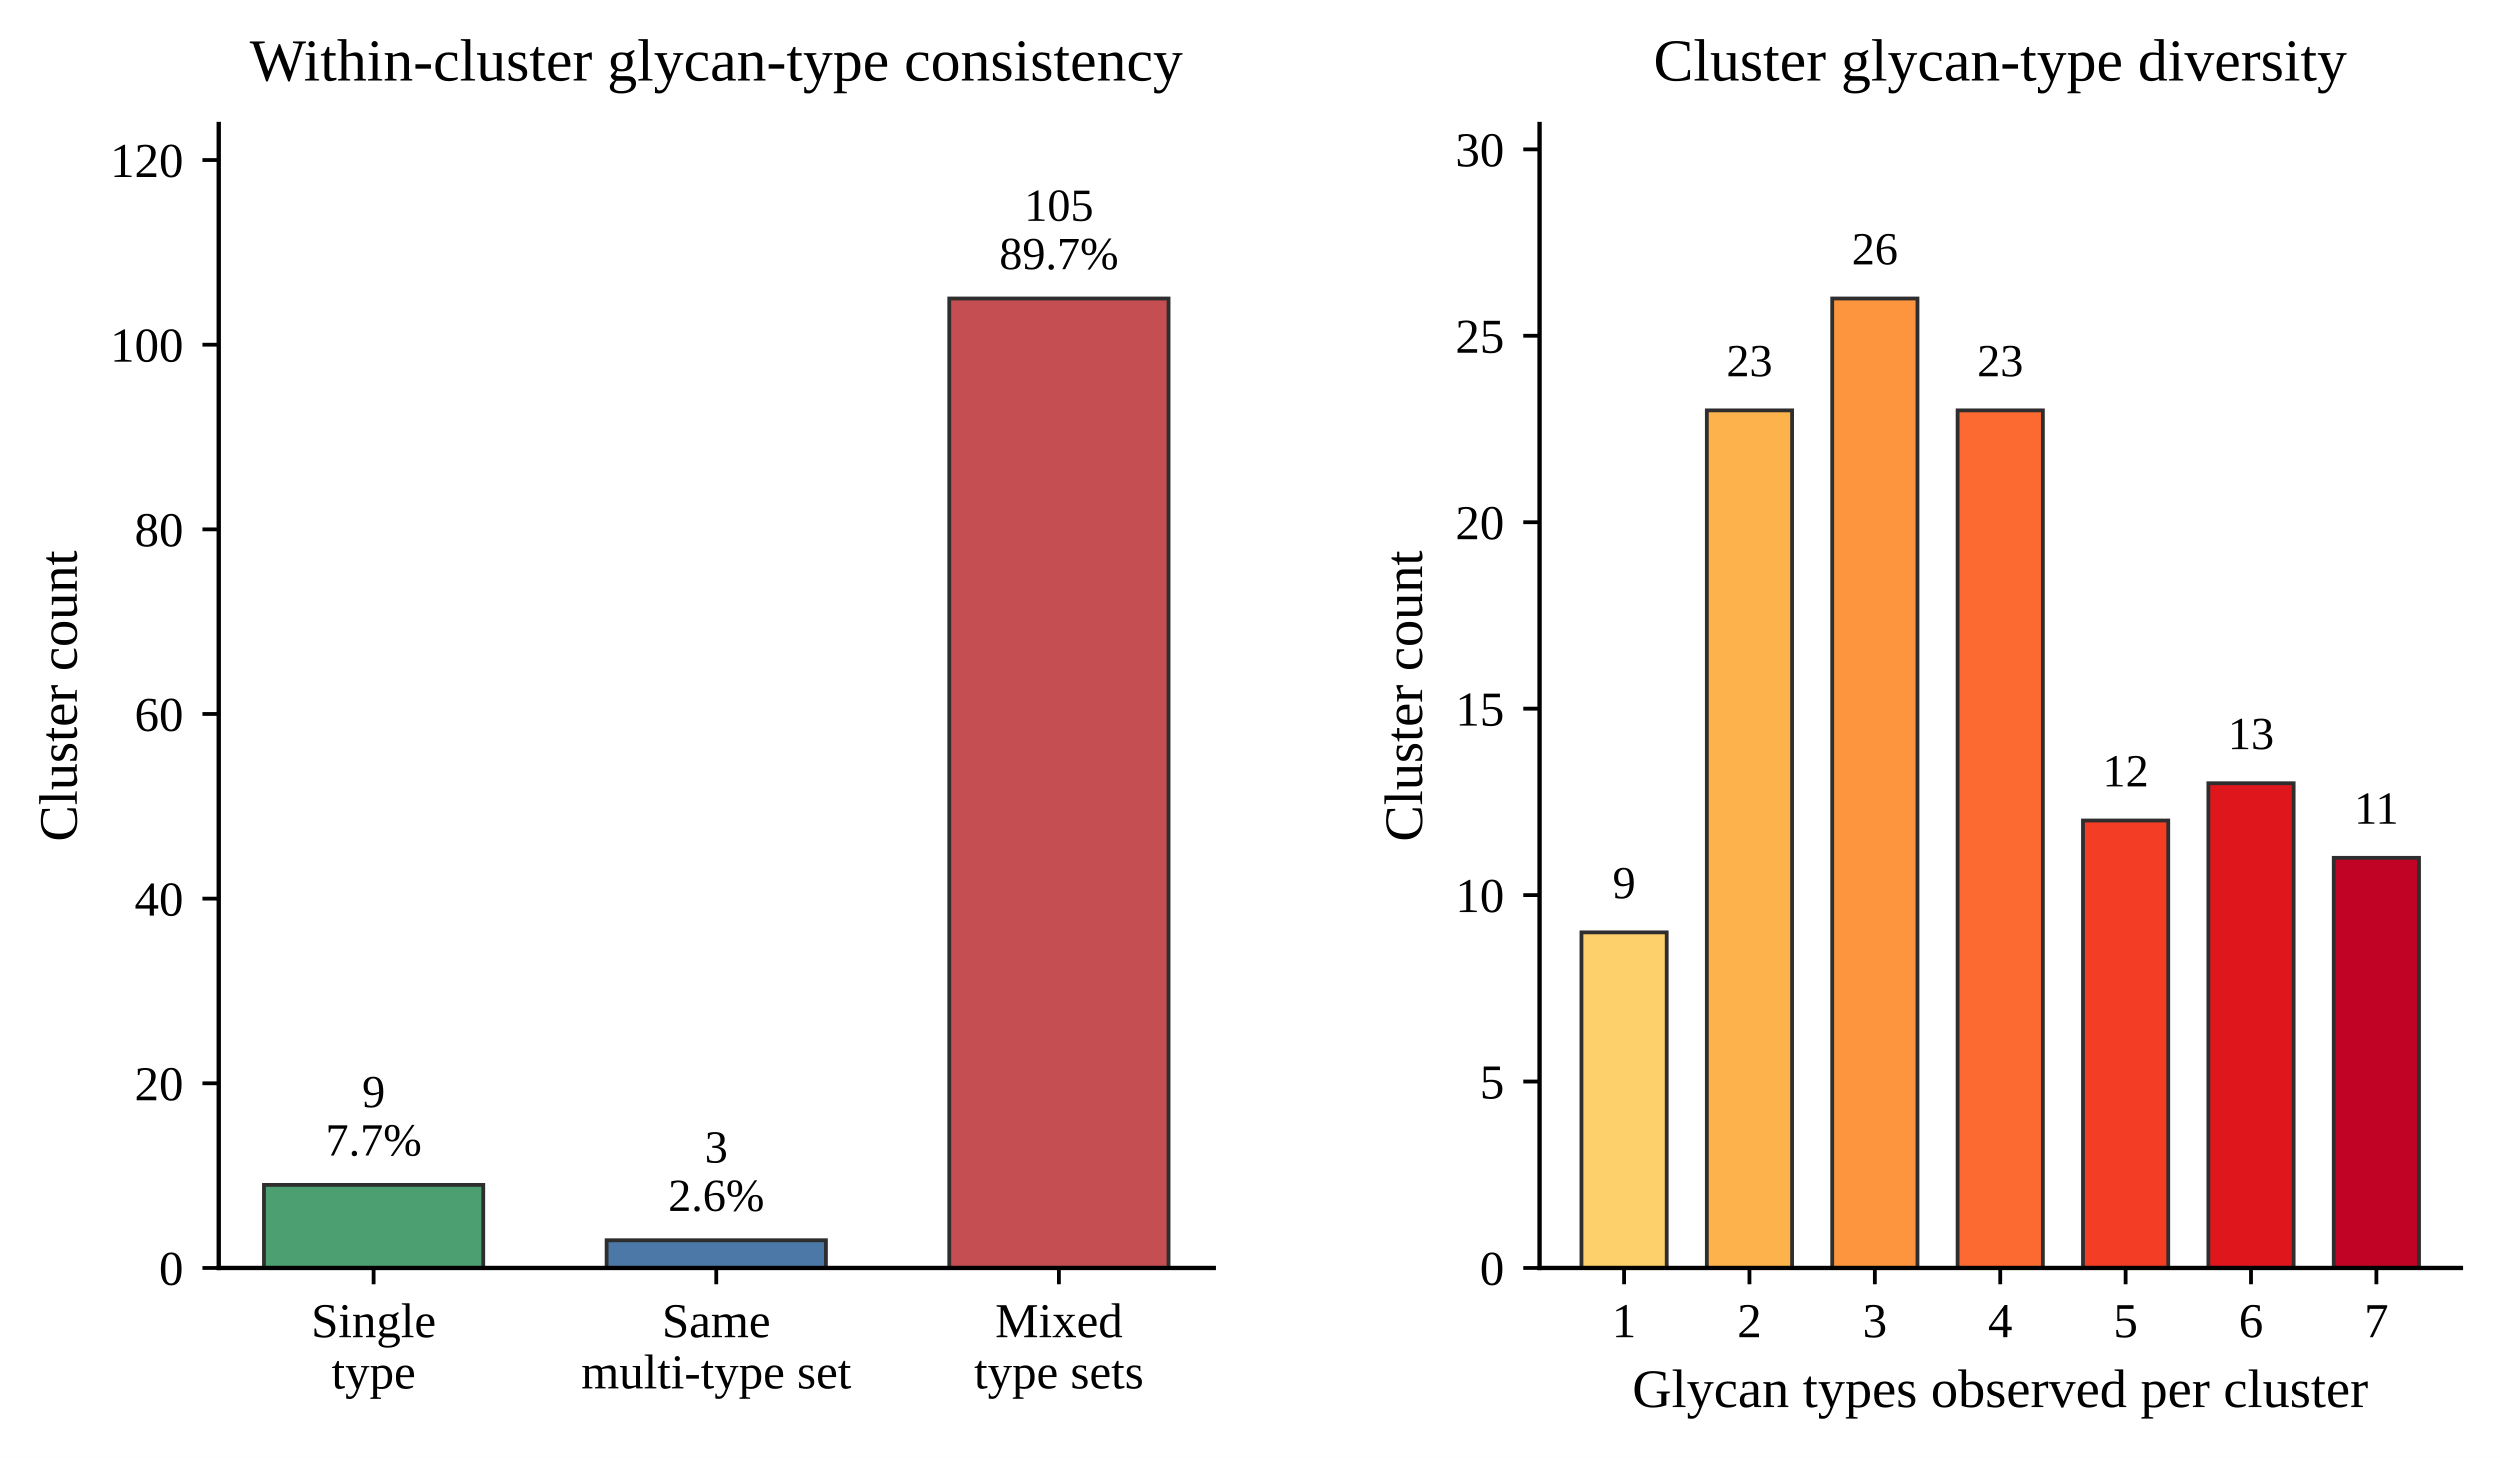
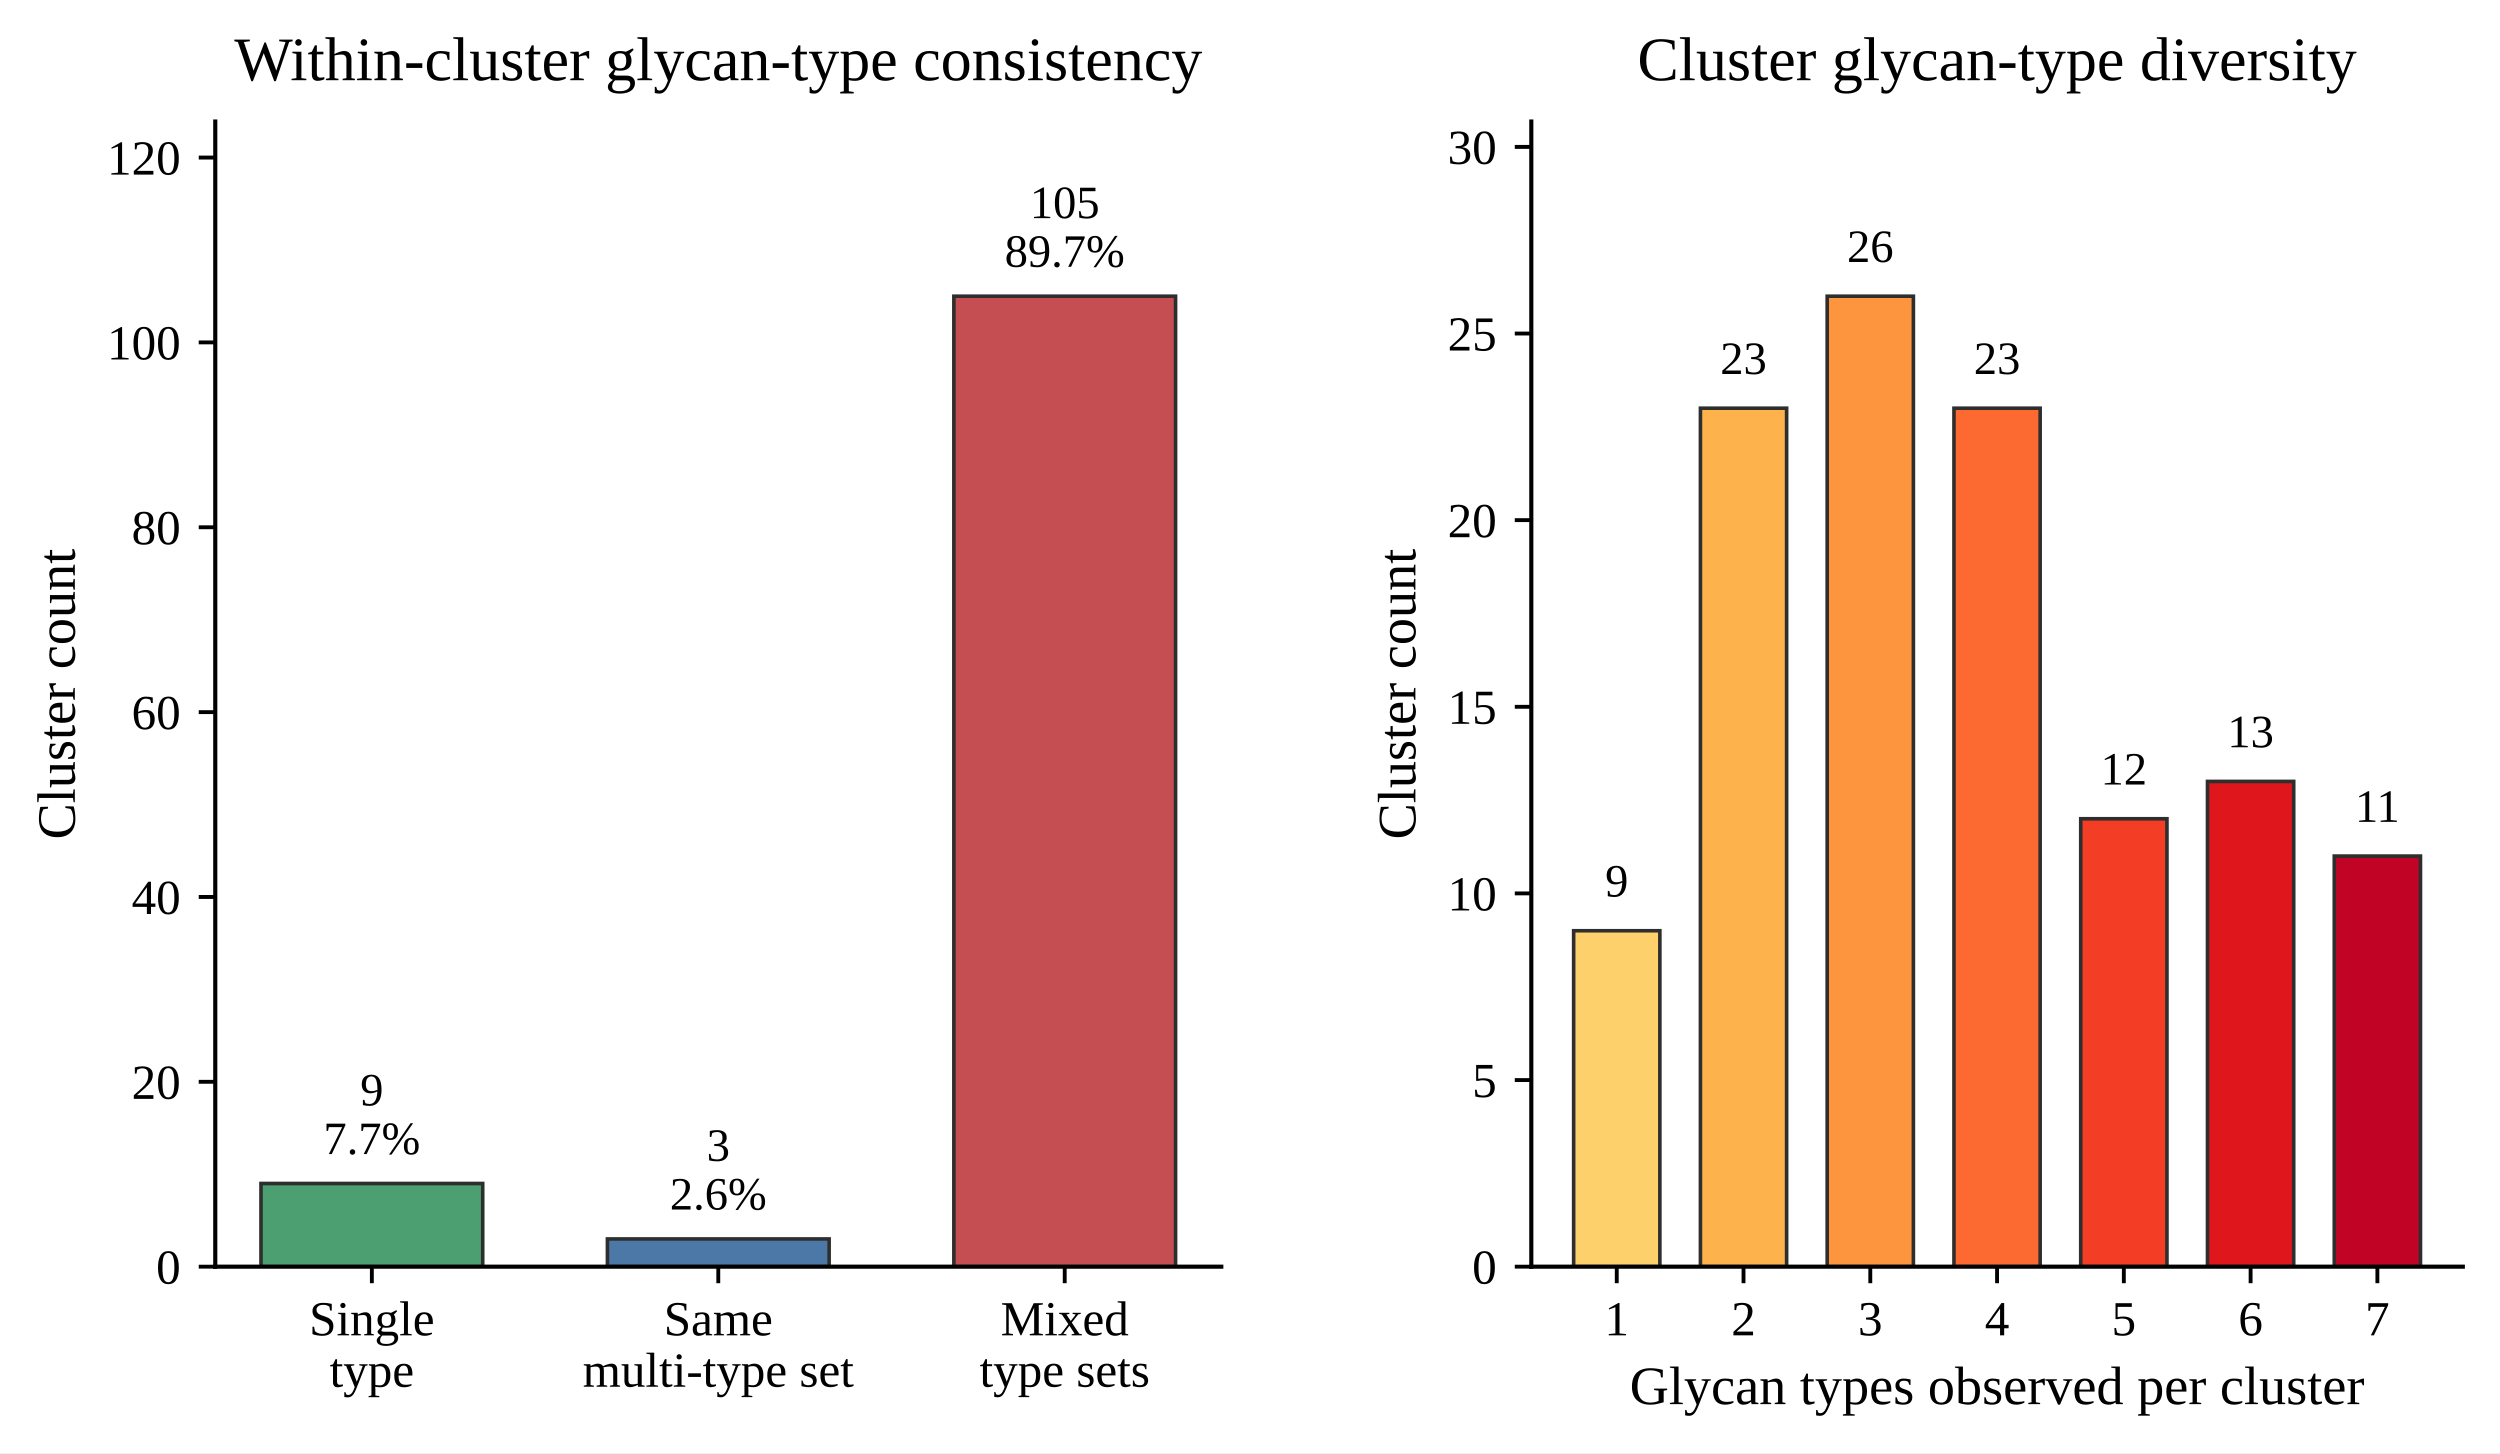
- <svg xmlns="http://www.w3.org/2000/svg" xmlns:xlink="http://www.w3.org/1999/xlink" width="460.403pt" height="268.486pt" viewBox="0 0 460.403 268.486" version="1.1">
+ <svg xmlns="http://www.w3.org/2000/svg" xmlns:xlink="http://www.w3.org/1999/xlink" width="484.127pt" height="281.378pt" viewBox="0 0 484.127 281.378" version="1.1">
  <defs>
    <style type="text/css">*{stroke-linejoin: round; stroke-linecap: butt}</style>
  </defs>
  <g id="figure_1">
    <g id="patch_1">
-       <path d="M 0 268.486  L 460.403 268.486  L 460.403 0  L 0 0  z " style="fill: #ffffff" />
+       <path d="M 0 281.378  L 484.127 281.378  L 484.127 0  L 0 0  z " style="fill: #ffffff" />
    </g>
    <g id="axes_1">
      <g id="patch_2">
-         <path d="M 40.283 233.51  L 223.531 233.51  L 223.531 22.838  L 40.283 22.838  z " style="fill: #ffffff" />
+         <path d="M 41.687 245.292  L 236.506 245.292  L 236.506 23.532  L 41.687 23.532  z " style="fill: #ffffff" />
      </g>
      <g id="patch_3">
-         <path d="M 48.612 233.51  L 88.998 233.51  L 88.998 218.207  L 48.612 218.207  z " clip-path="url(#pbabe2a9c8f)" style="fill: #4c9f70; stroke: #2e2e2e; stroke-width: 0.7; stroke-linejoin: miter" />
+         <path d="M 50.542 245.292  L 93.478 245.292  L 93.478 229.184  L 50.542 229.184  z " clip-path="url(#p5d4f24b4f4)" style="fill: #4c9f70; stroke: #2e2e2e; stroke-width: 0.7; stroke-linejoin: miter" />
      </g>
      <g id="patch_4">
-         <path d="M 111.714 233.51  L 152.1 233.51  L 152.1 228.409  L 111.714 228.409  z " clip-path="url(#pbabe2a9c8f)" style="fill: #4c78a8; stroke: #2e2e2e; stroke-width: 0.7; stroke-linejoin: miter" />
+         <path d="M 117.629 245.292  L 160.564 245.292  L 160.564 239.923  L 117.629 239.923  z " clip-path="url(#p5d4f24b4f4)" style="fill: #4c78a8; stroke: #2e2e2e; stroke-width: 0.7; stroke-linejoin: miter" />
      </g>
      <g id="patch_5">
-         <path d="M 174.817 233.51  L 215.202 233.51  L 215.202 54.975  L 174.817 54.975  z " clip-path="url(#pbabe2a9c8f)" style="fill: #c44e52; stroke: #2e2e2e; stroke-width: 0.7; stroke-linejoin: miter" />
+         <path d="M 184.715 245.292  L 227.651 245.292  L 227.651 57.36  L 184.715 57.36  z " clip-path="url(#p5d4f24b4f4)" style="fill: #c44e52; stroke: #2e2e2e; stroke-width: 0.7; stroke-linejoin: miter" />
      </g>
      <g id="matplotlib.axis_1">
        <g id="xtick_1">
          <g id="line2d_1">
            <defs>
-               <path id="m9e9a7224aa" d="M 0 0  L 0 3  " style="stroke: #000000; stroke-width: 0.7" />
+               <path id="m9c1e63a41b" d="M 0 0  L 0 3.2  " style="stroke: #000000; stroke-width: 0.75" />
            </defs>
            <g>
-               <use xlink:href="#m9e9a7224aa" x="68.805" y="233.51" style="stroke: #000000; stroke-width: 0.7" />
+               <use xlink:href="#m9c1e63a41b" x="72.01" y="245.292" style="stroke: #000000; stroke-width: 0.75" />
            </g>
          </g>
          <g id="text_1">
-             <text style="font-size: 9px; font-family: 'Times New Roman'" transform="translate(57.30465 246.2595)">Single</text>
-             <text style="font-size: 9px; font-family: 'Times New Roman'" transform="translate(61.05723 255.7008)">type</text>
+             <text style="font-size: 9.5px; font-family: 'Times New Roman'" transform="translate(59.8708 258.5891)">Single</text>
+             <text style="font-size: 9.5px; font-family: 'Times New Roman'" transform="translate(63.83185 268.5549)">type</text>
          </g>
        </g>
        <g id="xtick_2">
          <g id="line2d_2">
            <g>
-               <use xlink:href="#m9e9a7224aa" x="131.907" y="233.51" style="stroke: #000000; stroke-width: 0.7" />
+               <use xlink:href="#m9c1e63a41b" x="139.096" y="245.292" style="stroke: #000000; stroke-width: 0.75" />
            </g>
          </g>
          <g id="text_2">
-             <text style="font-size: 9px; font-family: 'Times New Roman'" transform="translate(121.9093 246.2595)">Same</text>
-             <text style="font-size: 9px; font-family: 'Times New Roman'" transform="translate(107.0361 255.6839)">multi-type set</text>
+             <text style="font-size: 9.5px; font-family: 'Times New Roman'" transform="translate(128.5433 258.5891)">Same</text>
+             <text style="font-size: 9.5px; font-family: 'Times New Roman'" transform="translate(112.8438 268.537)">multi-type set</text>
          </g>
        </g>
        <g id="xtick_3">
          <g id="line2d_3">
            <g>
-               <use xlink:href="#m9e9a7224aa" x="195.009" y="233.51" style="stroke: #000000; stroke-width: 0.7" />
+               <use xlink:href="#m9c1e63a41b" x="206.183" y="245.292" style="stroke: #000000; stroke-width: 0.75" />
            </g>
          </g>
          <g id="text_3">
-             <text style="font-size: 9px; font-family: 'Times New Roman'" transform="translate(183.26 246.2595)">Mixed</text>
-             <text style="font-size: 9px; font-family: 'Times New Roman'" transform="translate(179.3857 255.6839)">type sets</text>
+             <text style="font-size: 9.5px; font-family: 'Times New Roman'" transform="translate(193.7809 258.5891)">Mixed</text>
+             <text style="font-size: 9.5px; font-family: 'Times New Roman'" transform="translate(189.6915 268.537)">type sets</text>
          </g>
        </g>
      </g>
      <g id="matplotlib.axis_2">
        <g id="ytick_1">
          <g id="line2d_4">
            <defs>
-               <path id="m194580e26f" d="M 0 0  L -3 0  " style="stroke: #000000; stroke-width: 0.7" />
+               <path id="m04c8ca5295" d="M 0 0  L -3.2 0  " style="stroke: #000000; stroke-width: 0.75" />
            </defs>
            <g>
-               <use xlink:href="#m194580e26f" x="40.283" y="233.51" style="stroke: #000000; stroke-width: 0.7" />
+               <use xlink:href="#m04c8ca5295" x="41.687" y="245.292" style="stroke: #000000; stroke-width: 0.75" />
            </g>
          </g>
          <g id="text_4">
-             <text style="font-size: 9px; font-family: 'Times New Roman'; text-anchor: end" x="33.783" y="236.635" transform="rotate(-0 33.78281 236.6348)">0</text>
+             <text style="font-size: 9.5px; font-family: 'Times New Roman'; text-anchor: end" x="34.987" y="248.591" transform="rotate(-0 34.98695 248.5908)">0</text>
          </g>
        </g>
        <g id="ytick_2">
          <g id="line2d_5">
            <g>
-               <use xlink:href="#m194580e26f" x="40.283" y="199.503" style="stroke: #000000; stroke-width: 0.7" />
+               <use xlink:href="#m04c8ca5295" x="41.687" y="209.496" style="stroke: #000000; stroke-width: 0.75" />
            </g>
          </g>
          <g id="text_5">
-             <text style="font-size: 9px; font-family: 'Times New Roman'; text-anchor: end" x="33.783" y="202.628" transform="rotate(-0 33.78281 202.628)">20</text>
+             <text style="font-size: 9.5px; font-family: 'Times New Roman'; text-anchor: end" x="34.987" y="212.794" transform="rotate(-0 34.98695 212.7942)">20</text>
          </g>
        </g>
        <g id="ytick_3">
          <g id="line2d_6">
            <g>
-               <use xlink:href="#m194580e26f" x="40.283" y="165.497" style="stroke: #000000; stroke-width: 0.7" />
+               <use xlink:href="#m04c8ca5295" x="41.687" y="173.699" style="stroke: #000000; stroke-width: 0.75" />
            </g>
          </g>
          <g id="text_6">
-             <text style="font-size: 9px; font-family: 'Times New Roman'; text-anchor: end" x="33.783" y="168.621" transform="rotate(-0 33.78281 168.6213)">40</text>
+             <text style="font-size: 9.5px; font-family: 'Times New Roman'; text-anchor: end" x="34.987" y="176.998" transform="rotate(-0 34.98695 176.9976)">40</text>
          </g>
        </g>
        <g id="ytick_4">
          <g id="line2d_7">
            <g>
-               <use xlink:href="#m194580e26f" x="40.283" y="131.49" style="stroke: #000000; stroke-width: 0.7" />
+               <use xlink:href="#m04c8ca5295" x="41.687" y="137.903" style="stroke: #000000; stroke-width: 0.75" />
            </g>
          </g>
          <g id="text_7">
-             <text style="font-size: 9px; font-family: 'Times New Roman'; text-anchor: end" x="33.783" y="134.614" transform="rotate(-0 33.78281 134.6145)">60</text>
+             <text style="font-size: 9.5px; font-family: 'Times New Roman'; text-anchor: end" x="34.987" y="141.201" transform="rotate(-0 34.98695 141.201)">60</text>
          </g>
        </g>
        <g id="ytick_5">
          <g id="line2d_8">
            <g>
-               <use xlink:href="#m194580e26f" x="40.283" y="97.483" style="stroke: #000000; stroke-width: 0.7" />
+               <use xlink:href="#m04c8ca5295" x="41.687" y="102.106" style="stroke: #000000; stroke-width: 0.75" />
            </g>
          </g>
          <g id="text_8">
-             <text style="font-size: 9px; font-family: 'Times New Roman'; text-anchor: end" x="33.783" y="100.608" transform="rotate(-0 33.78281 100.6077)">80</text>
+             <text style="font-size: 9.5px; font-family: 'Times New Roman'; text-anchor: end" x="34.987" y="105.404" transform="rotate(-0 34.98695 105.4043)">80</text>
          </g>
        </g>
        <g id="ytick_6">
          <g id="line2d_9">
            <g>
-               <use xlink:href="#m194580e26f" x="40.283" y="63.476" style="stroke: #000000; stroke-width: 0.7" />
+               <use xlink:href="#m04c8ca5295" x="41.687" y="66.309" style="stroke: #000000; stroke-width: 0.75" />
            </g>
          </g>
          <g id="text_9">
-             <text style="font-size: 9px; font-family: 'Times New Roman'; text-anchor: end" x="33.783" y="66.601" transform="rotate(-0 33.78281 66.60091)">100</text>
+             <text style="font-size: 9.5px; font-family: 'Times New Roman'; text-anchor: end" x="34.987" y="69.608" transform="rotate(-0 34.98695 69.60773)">100</text>
          </g>
        </g>
        <g id="ytick_7">
          <g id="line2d_10">
            <g>
-               <use xlink:href="#m194580e26f" x="40.283" y="29.469" style="stroke: #000000; stroke-width: 0.7" />
+               <use xlink:href="#m04c8ca5295" x="41.687" y="30.513" style="stroke: #000000; stroke-width: 0.75" />
            </g>
          </g>
          <g id="text_10">
-             <text style="font-size: 9px; font-family: 'Times New Roman'; text-anchor: end" x="33.783" y="32.594" transform="rotate(-0 33.78281 32.59414)">120</text>
+             <text style="font-size: 9.5px; font-family: 'Times New Roman'; text-anchor: end" x="34.987" y="33.811" transform="rotate(-0 34.98695 33.81112)">120</text>
          </g>
        </g>
        <g id="text_11">
-           <text style="font-size: 10px; font-family: 'Times New Roman'; text-anchor: middle" x="14.144" y="128.174" transform="rotate(-90 14.14375 128.1741)">Cluster count</text>
+           <text style="font-size: 10.5px; font-family: 'Times New Roman'; text-anchor: middle" x="14.491" y="134.412" transform="rotate(-90 14.49094 134.4125)">Cluster count</text>
        </g>
      </g>
      <g id="patch_6">
-         <path d="M 40.283 233.51  L 40.283 22.838  " style="fill: none; stroke: #000000; stroke-width: 0.8; stroke-linejoin: miter; stroke-linecap: square" />
+         <path d="M 41.687 245.292  L 41.687 23.532  " style="fill: none; stroke: #000000; stroke-width: 0.8; stroke-linejoin: miter; stroke-linecap: square" />
      </g>
      <g id="patch_7">
-         <path d="M 40.283 233.51  L 223.531 233.51  " style="fill: none; stroke: #000000; stroke-width: 0.8; stroke-linejoin: miter; stroke-linecap: square" />
+         <path d="M 41.687 245.292  L 236.506 245.292  " style="fill: none; stroke: #000000; stroke-width: 0.8; stroke-linejoin: miter; stroke-linecap: square" />
      </g>
      <g id="text_12">
-         <text style="font-size: 8.5px; font-family: 'Times New Roman'" transform="translate(66.67996 203.9071)">9</text>
-         <text style="font-size: 8.5px; font-family: 'Times New Roman'" transform="translate(59.95235 212.808)">7.7%</text>
+         <text style="font-size: 9px; font-family: 'Times New Roman'" transform="translate(69.76001 214.0651)">9</text>
+         <text style="font-size: 9px; font-family: 'Times New Roman'" transform="translate(62.63666 223.4895)">7.7%</text>
      </g>
      <g id="text_13">
-         <text style="font-size: 8.5px; font-family: 'Times New Roman'" transform="translate(129.7821 214.1092)">3</text>
-         <text style="font-size: 8.5px; font-family: 'Times New Roman'" transform="translate(123.0545 223.01)">2.6%</text>
+         <text style="font-size: 9px; font-family: 'Times New Roman'" transform="translate(136.8464 224.8041)">3</text>
+         <text style="font-size: 9px; font-family: 'Times New Roman'" transform="translate(129.7231 234.2285)">2.6%</text>
      </g>
      <g id="text_14">
-         <text style="font-size: 8.5px; font-family: 'Times New Roman'" transform="translate(188.6342 40.67459)">105</text>
-         <text style="font-size: 8.5px; font-family: 'Times New Roman'" transform="translate(184.0316 49.57541)">89.7%</text>
+         <text style="font-size: 9px; font-family: 'Times New Roman'" transform="translate(199.4329 42.24135)">105</text>
+         <text style="font-size: 9px; font-family: 'Times New Roman'" transform="translate(194.5595 51.66576)">89.7%</text>
      </g>
      <g id="text_15">
-         <text style="font-size: 11px; font-family: 'Times New Roman'; text-anchor: middle" x="131.907" y="14.838" transform="rotate(-0 131.9071 14.83812)">Within-cluster glycan-type consistency</text>
+         <text style="font-size: 12px; font-family: 'Times New Roman'; text-anchor: middle" x="139.096" y="15.533" transform="rotate(-0 139.0964 15.5325)">Within-cluster glycan-type consistency</text>
      </g>
    </g>
    <g id="axes_2">
      <g id="patch_8">
-         <path d="M 283.528 233.51  L 453.203 233.51  L 453.203 22.838  L 283.528 22.838  z " style="fill: #ffffff" />
+         <path d="M 296.539 245.292  L 476.927 245.292  L 476.927 23.532  L 296.539 23.532  z " style="fill: #ffffff" />
      </g>
      <g id="patch_9">
-         <path d="M 291.241 233.51  L 306.943 233.51  L 306.943 171.709  L 291.241 171.709  z " clip-path="url(#pc0aa748189)" style="fill: #fed06c; stroke: #2e2e2e; stroke-width: 0.7; stroke-linejoin: miter" />
+         <path d="M 304.738 245.292  L 321.432 245.292  L 321.432 180.239  L 304.738 180.239  z " clip-path="url(#p99a429b034)" style="fill: #fed06c; stroke: #2e2e2e; stroke-width: 0.7; stroke-linejoin: miter" />
      </g>
      <g id="patch_10">
-         <path d="M 314.332 233.51  L 330.034 233.51  L 330.034 75.575  L 314.332 75.575  z " clip-path="url(#pc0aa748189)" style="fill: #feb24c; stroke: #2e2e2e; stroke-width: 0.7; stroke-linejoin: miter" />
+         <path d="M 329.288 245.292  L 345.981 245.292  L 345.981 79.045  L 329.288 79.045  z " clip-path="url(#p99a429b034)" style="fill: #feb24c; stroke: #2e2e2e; stroke-width: 0.7; stroke-linejoin: miter" />
      </g>
      <g id="patch_11">
-         <path d="M 337.423 233.51  L 353.125 233.51  L 353.125 54.975  L 337.423 54.975  z " clip-path="url(#pc0aa748189)" style="fill: #fd953f; stroke: #2e2e2e; stroke-width: 0.7; stroke-linejoin: miter" />
+         <path d="M 353.837 245.292  L 370.53 245.292  L 370.53 57.36  L 353.837 57.36  z " clip-path="url(#p99a429b034)" style="fill: #fd953f; stroke: #2e2e2e; stroke-width: 0.7; stroke-linejoin: miter" />
      </g>
      <g id="patch_12">
-         <path d="M 360.515 233.51  L 376.217 233.51  L 376.217 75.575  L 360.515 75.575  z " clip-path="url(#pc0aa748189)" style="fill: #fc6a32; stroke: #2e2e2e; stroke-width: 0.7; stroke-linejoin: miter" />
+         <path d="M 378.386 245.292  L 395.08 245.292  L 395.08 79.045  L 378.386 79.045  z " clip-path="url(#p99a429b034)" style="fill: #fc6a32; stroke: #2e2e2e; stroke-width: 0.7; stroke-linejoin: miter" />
      </g>
      <g id="patch_13">
-         <path d="M 383.606 233.51  L 399.308 233.51  L 399.308 151.109  L 383.606 151.109  z " clip-path="url(#pc0aa748189)" style="fill: #f43d25; stroke: #2e2e2e; stroke-width: 0.7; stroke-linejoin: miter" />
+         <path d="M 402.935 245.292  L 419.629 245.292  L 419.629 158.555  L 402.935 158.555  z " clip-path="url(#p99a429b034)" style="fill: #f43d25; stroke: #2e2e2e; stroke-width: 0.7; stroke-linejoin: miter" />
      </g>
      <g id="patch_14">
-         <path d="M 406.697 233.51  L 422.399 233.51  L 422.399 144.242  L 406.697 144.242  z " clip-path="url(#pc0aa748189)" style="fill: #df171d; stroke: #2e2e2e; stroke-width: 0.7; stroke-linejoin: miter" />
+         <path d="M 427.485 245.292  L 444.178 245.292  L 444.178 151.326  L 427.485 151.326  z " clip-path="url(#p99a429b034)" style="fill: #df171d; stroke: #2e2e2e; stroke-width: 0.7; stroke-linejoin: miter" />
      </g>
      <g id="patch_15">
-         <path d="M 429.788 233.51  L 445.49 233.51  L 445.49 157.976  L 429.788 157.976  z " clip-path="url(#pc0aa748189)" style="fill: #c10325; stroke: #2e2e2e; stroke-width: 0.7; stroke-linejoin: miter" />
+         <path d="M 452.034 245.292  L 468.728 245.292  L 468.728 165.783  L 452.034 165.783  z " clip-path="url(#p99a429b034)" style="fill: #c10325; stroke: #2e2e2e; stroke-width: 0.7; stroke-linejoin: miter" />
      </g>
      <g id="matplotlib.axis_3">
        <g id="xtick_4">
          <g id="line2d_11">
            <g>
-               <use xlink:href="#m9e9a7224aa" x="299.092" y="233.51" style="stroke: #000000; stroke-width: 0.7" />
+               <use xlink:href="#m9c1e63a41b" x="313.085" y="245.292" style="stroke: #000000; stroke-width: 0.75" />
            </g>
          </g>
          <g id="text_16">
-             <text style="font-size: 9px; font-family: 'Times New Roman'; text-anchor: middle" x="299.092" y="246.26" transform="rotate(-0 299.0918 246.2595)">1</text>
+             <text style="font-size: 9.5px; font-family: 'Times New Roman'; text-anchor: middle" x="313.085" y="258.589" transform="rotate(-0 313.0852 258.5891)">1</text>
          </g>
        </g>
        <g id="xtick_5">
          <g id="line2d_12">
            <g>
-               <use xlink:href="#m9e9a7224aa" x="322.183" y="233.51" style="stroke: #000000; stroke-width: 0.7" />
+               <use xlink:href="#m9c1e63a41b" x="337.634" y="245.292" style="stroke: #000000; stroke-width: 0.75" />
            </g>
          </g>
          <g id="text_17">
-             <text style="font-size: 9px; font-family: 'Times New Roman'; text-anchor: middle" x="322.183" y="246.26" transform="rotate(-0 322.183 246.2595)">2</text>
+             <text style="font-size: 9.5px; font-family: 'Times New Roman'; text-anchor: middle" x="337.634" y="258.589" transform="rotate(-0 337.6345 258.5891)">2</text>
          </g>
        </g>
        <g id="xtick_6">
          <g id="line2d_13">
            <g>
-               <use xlink:href="#m9e9a7224aa" x="345.274" y="233.51" style="stroke: #000000; stroke-width: 0.7" />
+               <use xlink:href="#m9c1e63a41b" x="362.184" y="245.292" style="stroke: #000000; stroke-width: 0.75" />
            </g>
          </g>
          <g id="text_18">
-             <text style="font-size: 9px; font-family: 'Times New Roman'; text-anchor: middle" x="345.274" y="246.26" transform="rotate(-0 345.2743 246.2595)">3</text>
+             <text style="font-size: 9.5px; font-family: 'Times New Roman'; text-anchor: middle" x="362.184" y="258.589" transform="rotate(-0 362.1837 258.5891)">3</text>
          </g>
        </g>
        <g id="xtick_7">
          <g id="line2d_14">
            <g>
-               <use xlink:href="#m9e9a7224aa" x="368.366" y="233.51" style="stroke: #000000; stroke-width: 0.7" />
+               <use xlink:href="#m9c1e63a41b" x="386.733" y="245.292" style="stroke: #000000; stroke-width: 0.75" />
            </g>
          </g>
          <g id="text_19">
-             <text style="font-size: 9px; font-family: 'Times New Roman'; text-anchor: middle" x="368.366" y="246.26" transform="rotate(-0 368.3655 246.2595)">4</text>
+             <text style="font-size: 9.5px; font-family: 'Times New Roman'; text-anchor: middle" x="386.733" y="258.589" transform="rotate(-0 386.733 258.5891)">4</text>
          </g>
        </g>
        <g id="xtick_8">
          <g id="line2d_15">
            <g>
-               <use xlink:href="#m9e9a7224aa" x="391.457" y="233.51" style="stroke: #000000; stroke-width: 0.7" />
+               <use xlink:href="#m9c1e63a41b" x="411.282" y="245.292" style="stroke: #000000; stroke-width: 0.75" />
            </g>
          </g>
          <g id="text_20">
-             <text style="font-size: 9px; font-family: 'Times New Roman'; text-anchor: middle" x="391.457" y="246.26" transform="rotate(-0 391.4568 246.2595)">5</text>
+             <text style="font-size: 9.5px; font-family: 'Times New Roman'; text-anchor: middle" x="411.282" y="258.589" transform="rotate(-0 411.2822 258.5891)">5</text>
          </g>
        </g>
        <g id="xtick_9">
          <g id="line2d_16">
            <g>
-               <use xlink:href="#m9e9a7224aa" x="414.548" y="233.51" style="stroke: #000000; stroke-width: 0.7" />
+               <use xlink:href="#m9c1e63a41b" x="435.831" y="245.292" style="stroke: #000000; stroke-width: 0.75" />
            </g>
          </g>
          <g id="text_21">
-             <text style="font-size: 9px; font-family: 'Times New Roman'; text-anchor: middle" x="414.548" y="246.26" transform="rotate(-0 414.548 246.2595)">6</text>
+             <text style="font-size: 9.5px; font-family: 'Times New Roman'; text-anchor: middle" x="435.831" y="258.589" transform="rotate(-0 435.8315 258.5891)">6</text>
          </g>
        </g>
        <g id="xtick_10">
          <g id="line2d_17">
            <g>
-               <use xlink:href="#m9e9a7224aa" x="437.639" y="233.51" style="stroke: #000000; stroke-width: 0.7" />
+               <use xlink:href="#m9c1e63a41b" x="460.381" y="245.292" style="stroke: #000000; stroke-width: 0.75" />
            </g>
          </g>
          <g id="text_22">
-             <text style="font-size: 9px; font-family: 'Times New Roman'; text-anchor: middle" x="437.639" y="246.26" transform="rotate(-0 437.6393 246.2595)">7</text>
+             <text style="font-size: 9.5px; font-family: 'Times New Roman'; text-anchor: middle" x="460.381" y="258.589" transform="rotate(-0 460.3808 258.5891)">7</text>
          </g>
        </g>
        <g id="text_23">
-           <text style="font-size: 10px; font-family: 'Times New Roman'; text-anchor: middle" x="368.366" y="259.128" transform="rotate(-0 368.3655 259.1284)">Glycan types observed per cluster</text>
+           <text style="font-size: 10.5px; font-family: 'Times New Roman'; text-anchor: middle" x="386.733" y="271.912" transform="rotate(-0 386.733 271.9121)">Glycan types observed per cluster</text>
        </g>
      </g>
      <g id="matplotlib.axis_4">
        <g id="ytick_8">
          <g id="line2d_18">
            <g>
-               <use xlink:href="#m194580e26f" x="283.528" y="233.51" style="stroke: #000000; stroke-width: 0.7" />
+               <use xlink:href="#m04c8ca5295" x="296.539" y="245.292" style="stroke: #000000; stroke-width: 0.75" />
            </g>
          </g>
          <g id="text_24">
-             <text style="font-size: 9px; font-family: 'Times New Roman'; text-anchor: end" x="277.028" y="236.635" transform="rotate(-0 277.0283 236.6348)">0</text>
+             <text style="font-size: 9.5px; font-family: 'Times New Roman'; text-anchor: end" x="289.839" y="248.591" transform="rotate(-0 289.839 248.5908)">0</text>
          </g>
        </g>
        <g id="ytick_9">
          <g id="line2d_19">
            <g>
-               <use xlink:href="#m194580e26f" x="283.528" y="199.176" style="stroke: #000000; stroke-width: 0.7" />
+               <use xlink:href="#m04c8ca5295" x="296.539" y="209.152" style="stroke: #000000; stroke-width: 0.75" />
            </g>
          </g>
          <g id="text_25">
-             <text style="font-size: 9px; font-family: 'Times New Roman'; text-anchor: end" x="277.028" y="202.301" transform="rotate(-0 277.0283 202.301)">5</text>
+             <text style="font-size: 9.5px; font-family: 'Times New Roman'; text-anchor: end" x="289.839" y="212.45" transform="rotate(-0 289.839 212.45)">5</text>
          </g>
        </g>
        <g id="ytick_10">
          <g id="line2d_20">
            <g>
-               <use xlink:href="#m194580e26f" x="283.528" y="164.843" style="stroke: #000000; stroke-width: 0.7" />
+               <use xlink:href="#m04c8ca5295" x="296.539" y="173.011" style="stroke: #000000; stroke-width: 0.75" />
            </g>
          </g>
          <g id="text_26">
-             <text style="font-size: 9px; font-family: 'Times New Roman'; text-anchor: end" x="277.028" y="167.967" transform="rotate(-0 277.0283 167.9673)">10</text>
+             <text style="font-size: 9.5px; font-family: 'Times New Roman'; text-anchor: end" x="289.839" y="176.309" transform="rotate(-0 289.839 176.3092)">10</text>
          </g>
        </g>
        <g id="ytick_11">
          <g id="line2d_21">
            <g>
-               <use xlink:href="#m194580e26f" x="283.528" y="130.509" style="stroke: #000000; stroke-width: 0.7" />
+               <use xlink:href="#m04c8ca5295" x="296.539" y="136.87" style="stroke: #000000; stroke-width: 0.75" />
            </g>
          </g>
          <g id="text_27">
-             <text style="font-size: 9px; font-family: 'Times New Roman'; text-anchor: end" x="277.028" y="133.634" transform="rotate(-0 277.0283 133.6335)">15</text>
+             <text style="font-size: 9.5px; font-family: 'Times New Roman'; text-anchor: end" x="289.839" y="140.168" transform="rotate(-0 289.839 140.1684)">15</text>
          </g>
        </g>
        <g id="ytick_12">
          <g id="line2d_22">
            <g>
-               <use xlink:href="#m194580e26f" x="283.528" y="96.175" style="stroke: #000000; stroke-width: 0.7" />
+               <use xlink:href="#m04c8ca5295" x="296.539" y="100.729" style="stroke: #000000; stroke-width: 0.75" />
            </g>
          </g>
          <g id="text_28">
-             <text style="font-size: 9px; font-family: 'Times New Roman'; text-anchor: end" x="277.028" y="99.3" transform="rotate(-0 277.0283 99.29974)">20</text>
+             <text style="font-size: 9.5px; font-family: 'Times New Roman'; text-anchor: end" x="289.839" y="104.028" transform="rotate(-0 289.839 104.0275)">20</text>
          </g>
        </g>
        <g id="ytick_13">
          <g id="line2d_23">
            <g>
-               <use xlink:href="#m194580e26f" x="283.528" y="61.841" style="stroke: #000000; stroke-width: 0.7" />
+               <use xlink:href="#m04c8ca5295" x="296.539" y="64.588" style="stroke: #000000; stroke-width: 0.75" />
            </g>
          </g>
          <g id="text_29">
-             <text style="font-size: 9px; font-family: 'Times New Roman'; text-anchor: end" x="277.028" y="64.966" transform="rotate(-0 277.0283 64.96597)">25</text>
+             <text style="font-size: 9.5px; font-family: 'Times New Roman'; text-anchor: end" x="289.839" y="67.887" transform="rotate(-0 289.839 67.88674)">25</text>
          </g>
        </g>
        <g id="ytick_14">
          <g id="line2d_24">
            <g>
-               <use xlink:href="#m194580e26f" x="283.528" y="27.508" style="stroke: #000000; stroke-width: 0.7" />
+               <use xlink:href="#m04c8ca5295" x="296.539" y="28.448" style="stroke: #000000; stroke-width: 0.75" />
            </g>
          </g>
          <g id="text_30">
-             <text style="font-size: 9px; font-family: 'Times New Roman'; text-anchor: end" x="277.028" y="30.632" transform="rotate(-0 277.0283 30.6322)">30</text>
+             <text style="font-size: 9.5px; font-family: 'Times New Roman'; text-anchor: end" x="289.839" y="31.746" transform="rotate(-0 289.839 31.74593)">30</text>
          </g>
        </g>
        <g id="text_31">
-           <text style="font-size: 10px; font-family: 'Times New Roman'; text-anchor: middle" x="261.889" y="128.174" transform="rotate(-90 261.8892 128.1741)">Cluster count</text>
+           <text style="font-size: 10.5px; font-family: 'Times New Roman'; text-anchor: middle" x="274.093" y="134.412" transform="rotate(-90 274.093 134.4125)">Cluster count</text>
        </g>
      </g>
      <g id="patch_16">
-         <path d="M 283.528 233.51  L 283.528 22.838  " style="fill: none; stroke: #000000; stroke-width: 0.8; stroke-linejoin: miter; stroke-linecap: square" />
+         <path d="M 296.539 245.292  L 296.539 23.532  " style="fill: none; stroke: #000000; stroke-width: 0.8; stroke-linejoin: miter; stroke-linecap: square" />
      </g>
      <g id="patch_17">
-         <path d="M 283.528 233.51  L 453.203 233.51  " style="fill: none; stroke: #000000; stroke-width: 0.8; stroke-linejoin: miter; stroke-linecap: square" />
+         <path d="M 296.539 245.292  L 476.927 245.292  " style="fill: none; stroke: #000000; stroke-width: 0.8; stroke-linejoin: miter; stroke-linecap: square" />
      </g>
      <g id="text_32">
-         <text style="font-size: 8.5px; font-family: 'Times New Roman'; text-anchor: middle" x="299.092" y="165.428" transform="rotate(-0 299.0918 165.4278)">9</text>
+         <text style="font-size: 9px; font-family: 'Times New Roman'; text-anchor: middle" x="313.085" y="173.616" transform="rotate(-0 313.0852 173.6156)">9</text>
      </g>
      <g id="text_33">
-         <text style="font-size: 8.5px; font-family: 'Times New Roman'; text-anchor: middle" x="322.183" y="69.293" transform="rotate(-0 322.183 69.2932)">23</text>
+         <text style="font-size: 9px; font-family: 'Times New Roman'; text-anchor: middle" x="337.634" y="72.421" transform="rotate(-0 337.6345 72.42132)">23</text>
      </g>
      <g id="text_34">
-         <text style="font-size: 8.5px; font-family: 'Times New Roman'; text-anchor: middle" x="345.274" y="48.693" transform="rotate(-0 345.2743 48.69294)">26</text>
+         <text style="font-size: 9px; font-family: 'Times New Roman'; text-anchor: middle" x="362.184" y="50.737" transform="rotate(-0 362.1837 50.73683)">26</text>
      </g>
      <g id="text_35">
-         <text style="font-size: 8.5px; font-family: 'Times New Roman'; text-anchor: middle" x="368.366" y="69.293" transform="rotate(-0 368.3655 69.2932)">23</text>
+         <text style="font-size: 9px; font-family: 'Times New Roman'; text-anchor: middle" x="386.733" y="72.421" transform="rotate(-0 386.733 72.42132)">23</text>
      </g>
      <g id="text_36">
-         <text style="font-size: 8.5px; font-family: 'Times New Roman'; text-anchor: middle" x="391.457" y="144.827" transform="rotate(-0 391.4568 144.8275)">12</text>
+         <text style="font-size: 9px; font-family: 'Times New Roman'; text-anchor: middle" x="411.282" y="151.931" transform="rotate(-0 411.2822 151.9311)">12</text>
      </g>
      <g id="text_37">
-         <text style="font-size: 8.5px; font-family: 'Times New Roman'; text-anchor: middle" x="414.548" y="137.961" transform="rotate(-0 414.548 137.9607)">13</text>
+         <text style="font-size: 9px; font-family: 'Times New Roman'; text-anchor: middle" x="435.831" y="144.703" transform="rotate(-0 435.8315 144.7029)">13</text>
      </g>
      <g id="text_38">
-         <text style="font-size: 8.5px; font-family: 'Times New Roman'; text-anchor: middle" x="437.639" y="151.694" transform="rotate(-0 437.6393 151.6942)">11</text>
+         <text style="font-size: 9px; font-family: 'Times New Roman'; text-anchor: middle" x="460.381" y="159.159" transform="rotate(-0 460.3808 159.1593)">11</text>
      </g>
      <g id="text_39">
-         <text style="font-size: 11px; font-family: 'Times New Roman'; text-anchor: middle" x="368.366" y="14.838" transform="rotate(-0 368.3655 14.83812)">Cluster glycan-type diversity</text>
+         <text style="font-size: 12px; font-family: 'Times New Roman'; text-anchor: middle" x="386.733" y="15.533" transform="rotate(-0 386.733 15.5325)">Cluster glycan-type diversity</text>
      </g>
    </g>
  </g>
  <defs>
-     <clipPath id="pbabe2a9c8f">
-       <rect x="40.283" y="22.838" width="183.249" height="210.672" />
+     <clipPath id="p5d4f24b4f4">
+       <rect x="41.687" y="23.532" width="194.819" height="221.76" />
    </clipPath>
-     <clipPath id="pc0aa748189">
-       <rect x="283.528" y="22.838" width="169.675" height="210.672" />
+     <clipPath id="p99a429b034">
+       <rect x="296.539" y="23.532" width="180.388" height="221.76" />
    </clipPath>
  </defs>
</svg>
